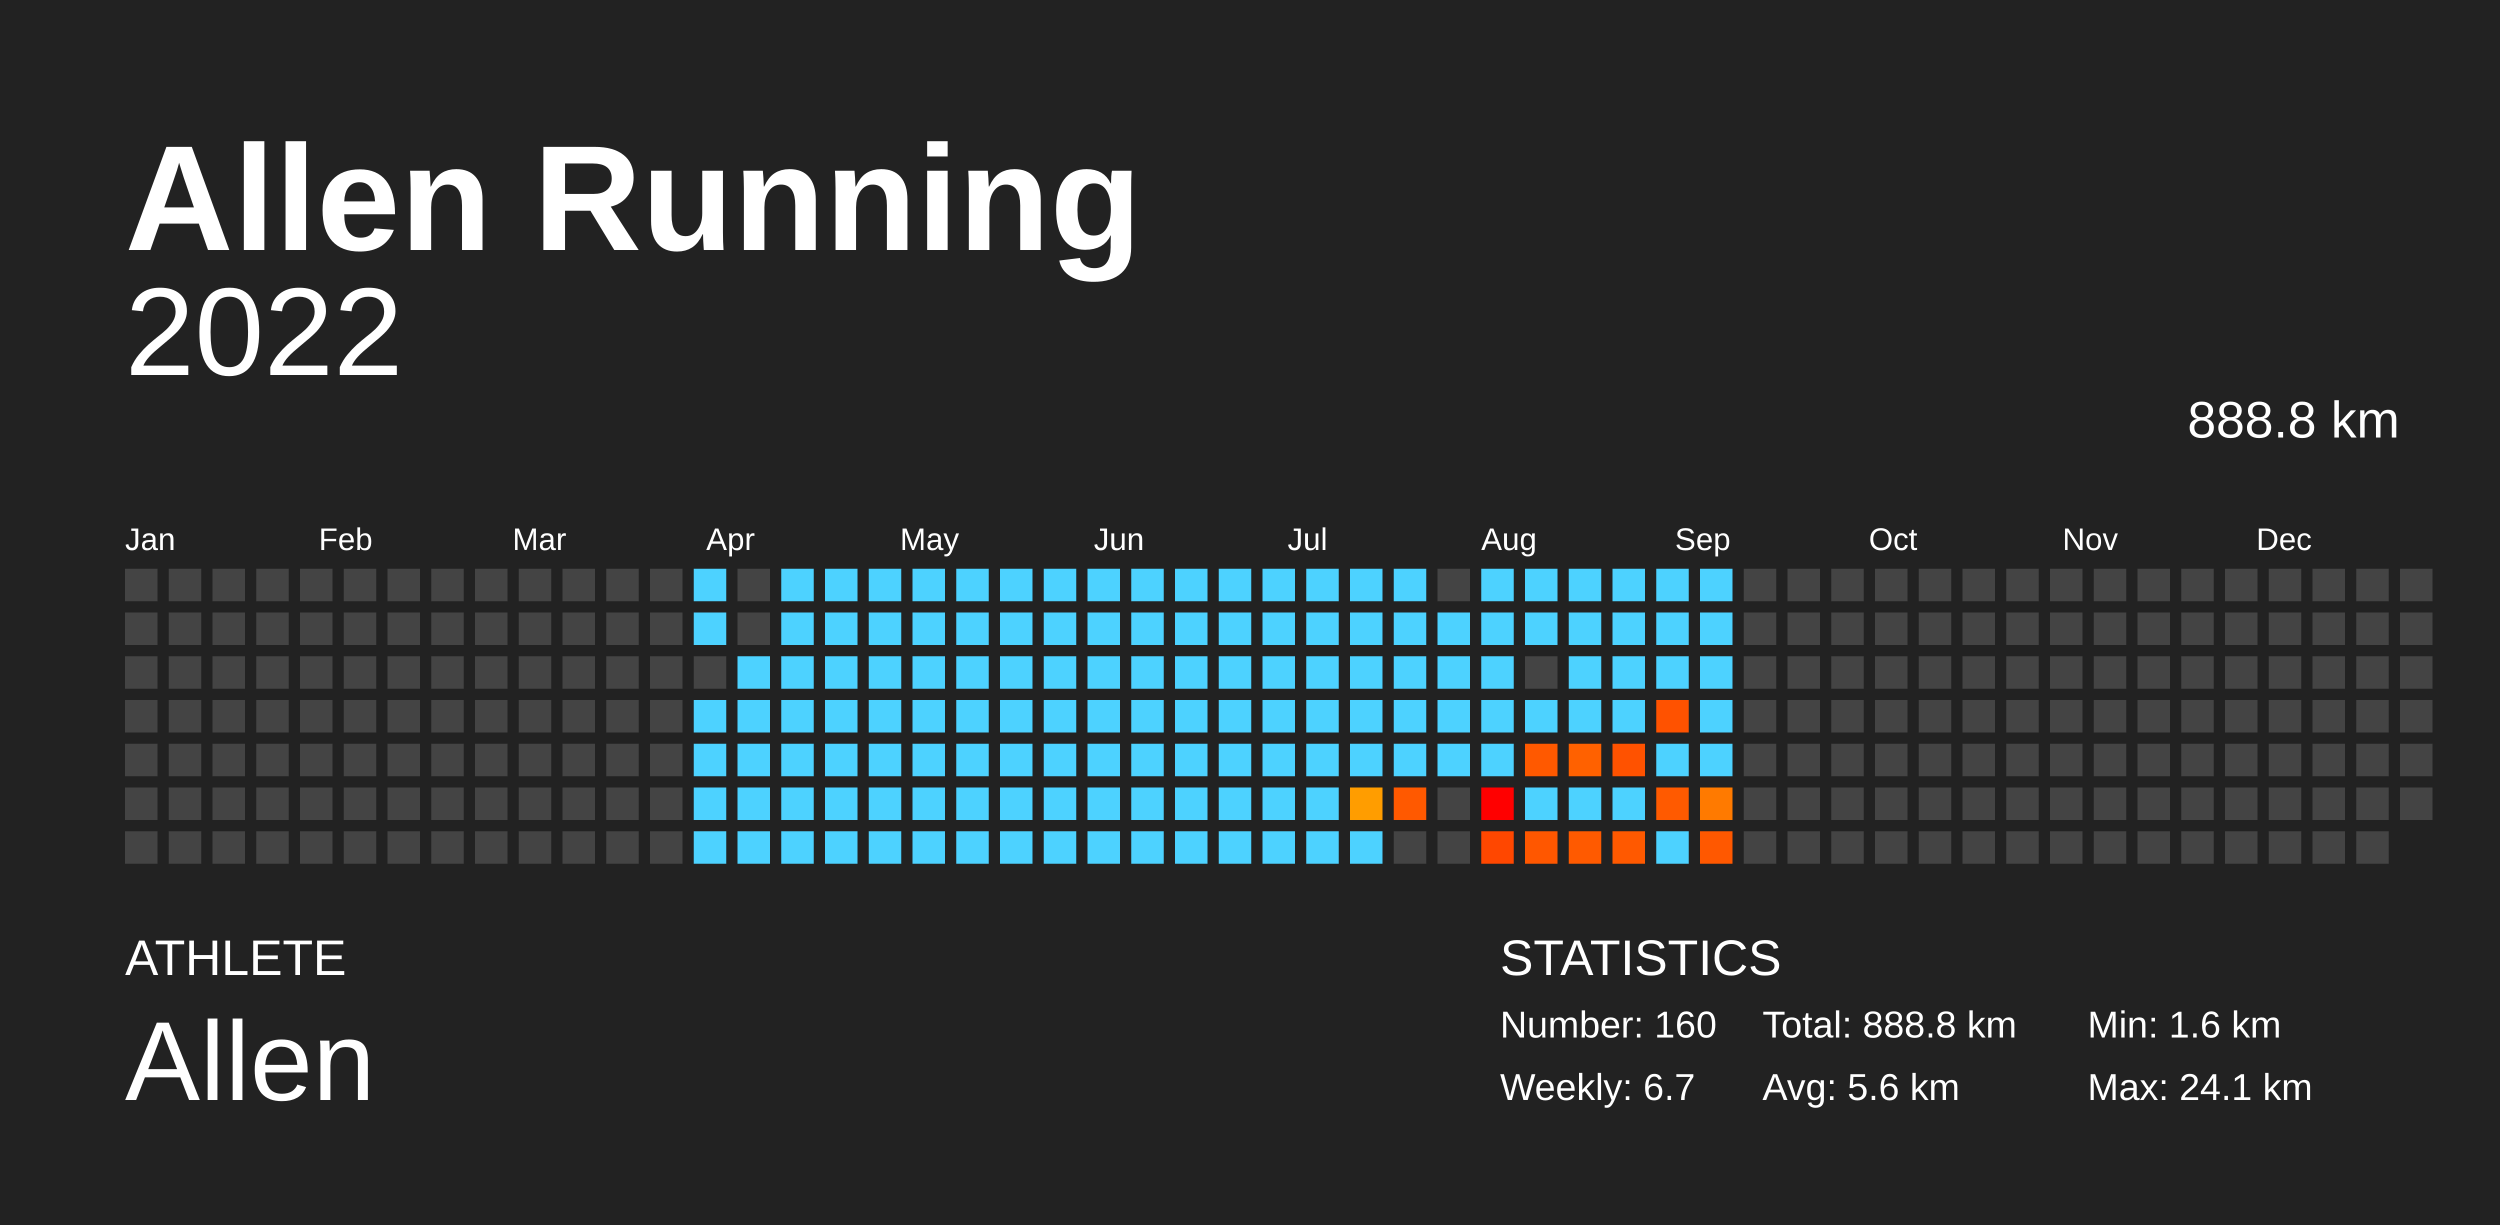
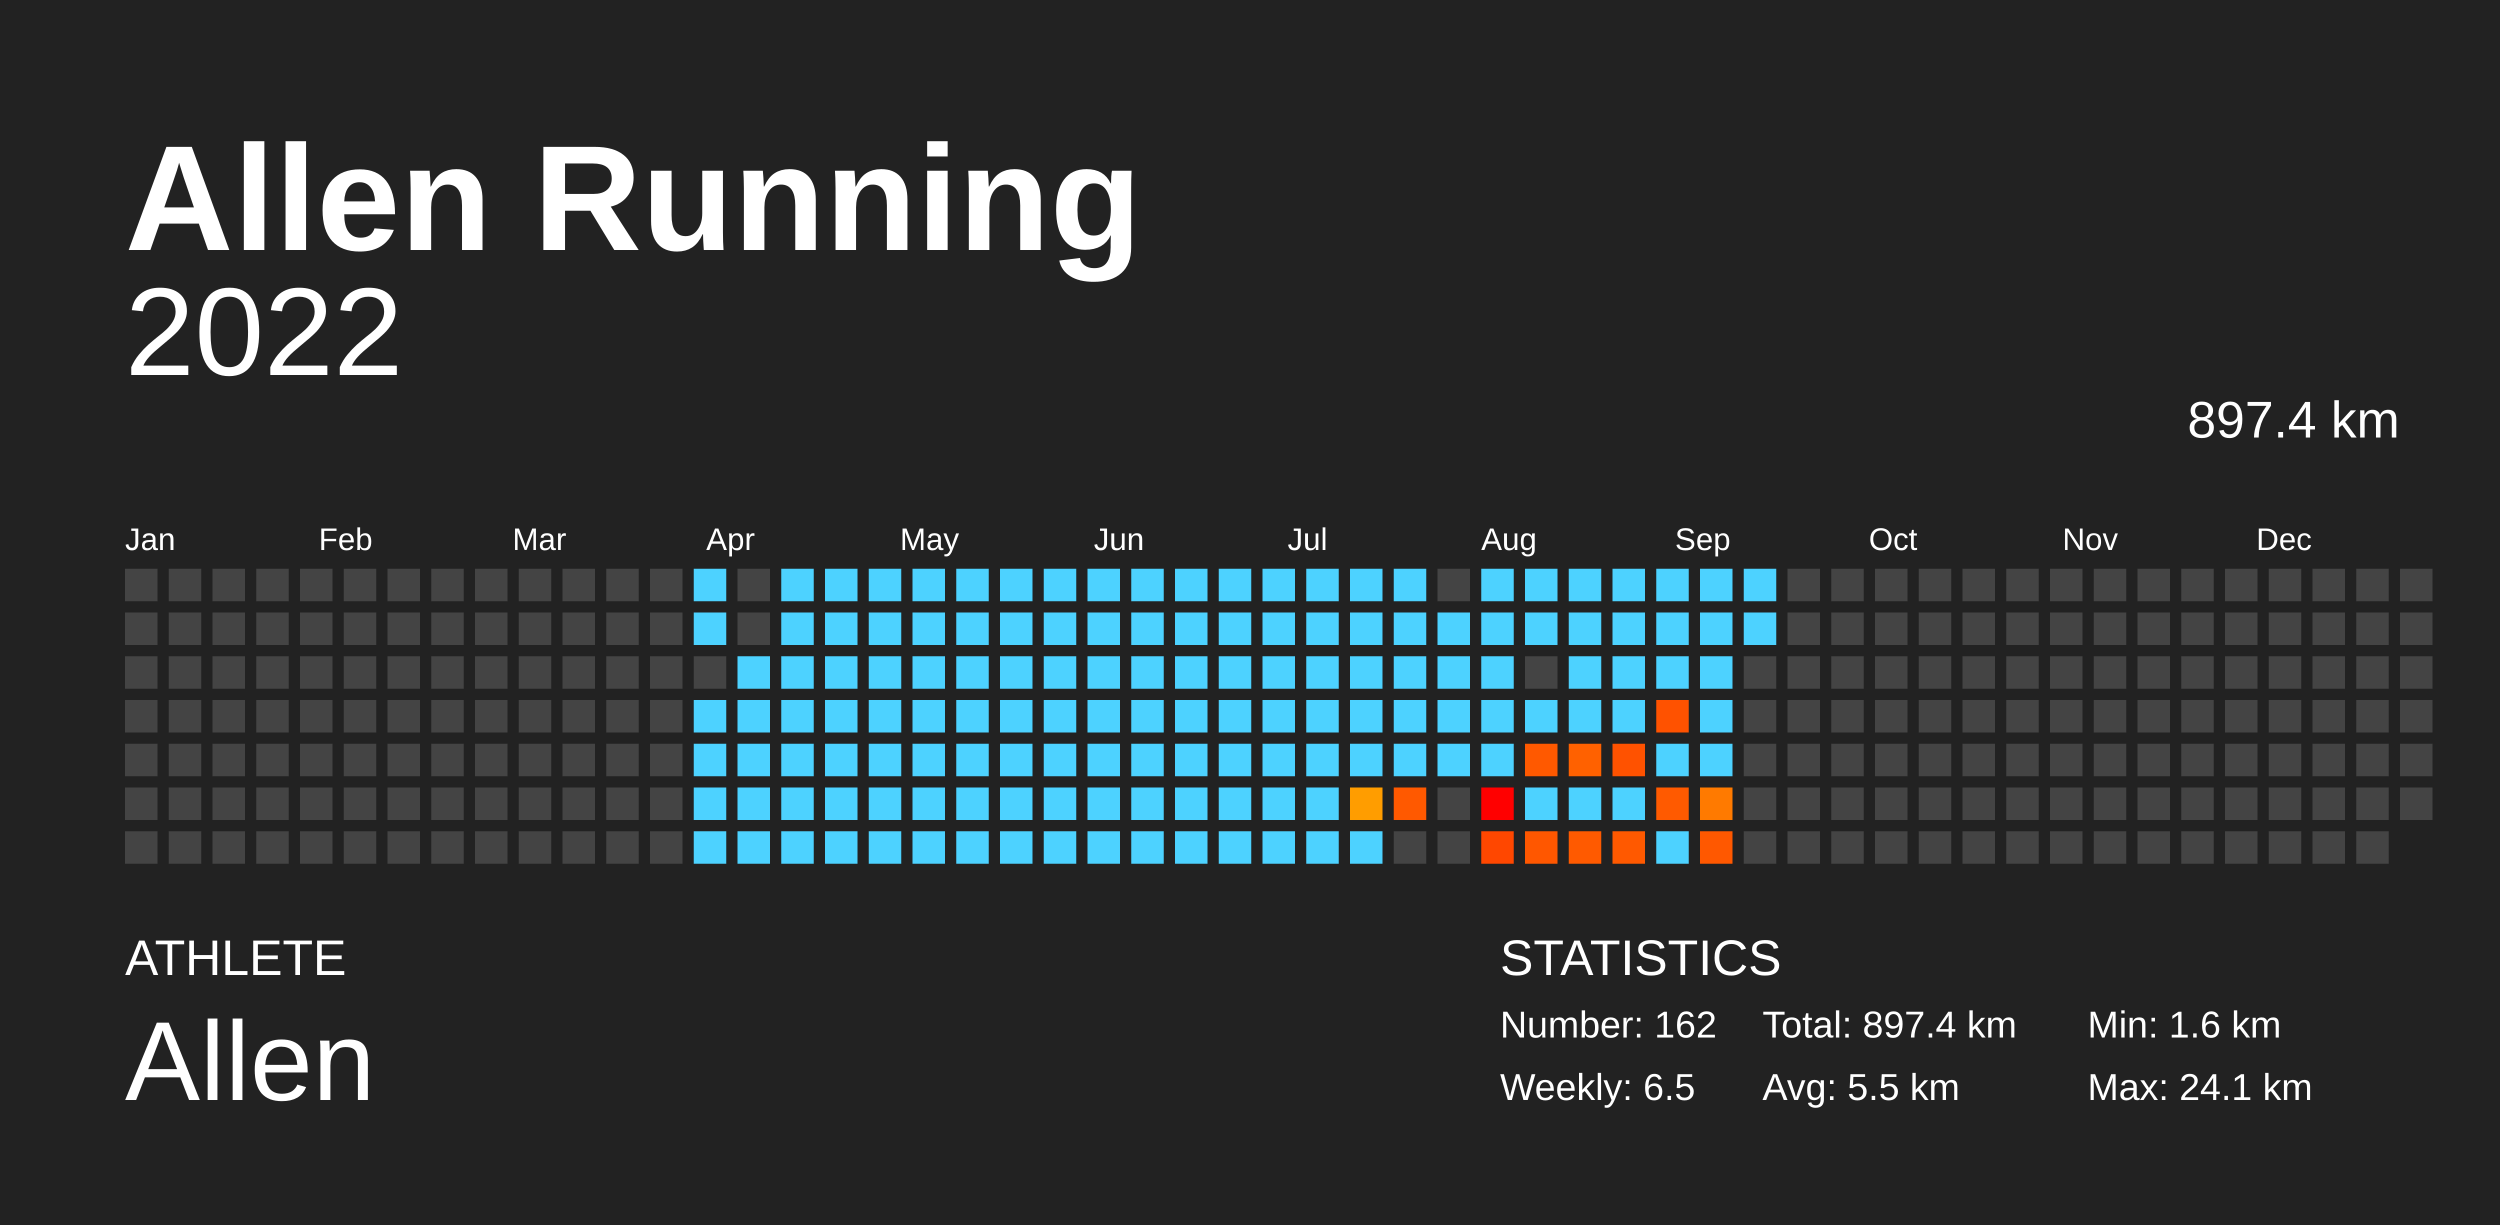
<svg xmlns="http://www.w3.org/2000/svg" baseProfile="full" height="98mm" version="1.1" viewBox="0,0,200,98" width="200mm">
  <defs />
  <rect fill="#222222" height="98" width="200" x="0" y="0" />
  <text fill="#FFFFFF" style="font-size:12px; font-family:Arial; font-weight:bold;" x="10" y="20">Allen Running</text>
  <text fill="#FFFFFF" style="font-size:4px; font-family:Arial" x="10" y="78">ATHLETE</text>
  <text fill="#FFFFFF" style="font-size:9px; font-family:Arial" x="10" y="88">Allen</text>
  <text fill="#FFFFFF" style="font-size:4px; font-family:Arial" x="120" y="78">STATISTICS</text>
-   <text fill="#FFFFFF" style="font-size:3px; font-family:Arial" x="120" y="83">Number: 160</text>
-   <text fill="#FFFFFF" style="font-size:3px; font-family:Arial" x="120" y="88">Weekly: 6.7</text>
-   <text fill="#FFFFFF" style="font-size:3px; font-family:Arial" x="141" y="83">Total: 888.8 km</text>
-   <text fill="#FFFFFF" style="font-size:3px; font-family:Arial" x="141" y="88">Avg: 5.6 km</text>
+   <text fill="#FFFFFF" style="font-size:3px; font-family:Arial" x="120" y="83">Number: 162</text>
+   <text fill="#FFFFFF" style="font-size:3px; font-family:Arial" x="120" y="88">Weekly: 6.5</text>
+   <text fill="#FFFFFF" style="font-size:3px; font-family:Arial" x="141" y="83">Total: 897.4 km</text>
+   <text fill="#FFFFFF" style="font-size:3px; font-family:Arial" x="141" y="88">Avg: 5.5 km</text>
  <text fill="#FFFFFF" style="font-size:3px; font-family:Arial" x="167" y="83">Min: 1.6 km</text>
  <text fill="#FFFFFF" style="font-size:3px; font-family:Arial" x="167" y="88">Max: 24.1 km</text>
  <text alignment-baseline="hanging" fill="#FFFFFF" style="font-size:10.0px; font-family:Arial;" x="10" y="30">2022</text>
-   <text alignment-baseline="hanging" fill="#FFFFFF" style="font-size:4.125px; font-family:Arial;" x="175" y="35">888.8 km</text>
+   <text alignment-baseline="hanging" fill="#FFFFFF" style="font-size:4.125px; font-family:Arial;" x="175" y="35">897.4 km</text>
  <text fill="#FFFFFF" style="font-size:2.5px; font-family:Arial" x="10.0" y="44">Jan</text>
  <text fill="#FFFFFF" style="font-size:2.5px; font-family:Arial" x="25.5" y="44">Feb</text>
  <text fill="#FFFFFF" style="font-size:2.5px; font-family:Arial" x="41.0" y="44">Mar</text>
  <text fill="#FFFFFF" style="font-size:2.5px; font-family:Arial" x="56.5" y="44">Apr</text>
  <text fill="#FFFFFF" style="font-size:2.5px; font-family:Arial" x="72.0" y="44">May</text>
  <text fill="#FFFFFF" style="font-size:2.5px; font-family:Arial" x="87.5" y="44">Jun</text>
  <text fill="#FFFFFF" style="font-size:2.5px; font-family:Arial" x="103.0" y="44">Jul</text>
  <text fill="#FFFFFF" style="font-size:2.5px; font-family:Arial" x="118.5" y="44">Aug</text>
  <text fill="#FFFFFF" style="font-size:2.5px; font-family:Arial" x="134.0" y="44">Sep</text>
  <text fill="#FFFFFF" style="font-size:2.5px; font-family:Arial" x="149.5" y="44">Oct</text>
  <text fill="#FFFFFF" style="font-size:2.5px; font-family:Arial" x="165.0" y="44">Nov</text>
  <text fill="#FFFFFF" style="font-size:2.5px; font-family:Arial" x="180.5" y="44">Dec</text>
  <rect fill="#444444" height="2.6" width="2.6" x="10.0" y="45.5" />
  <rect fill="#444444" height="2.6" width="2.6" x="10.0" y="49.0" />
  <rect fill="#444444" height="2.6" width="2.6" x="10.0" y="52.5" />
  <rect fill="#444444" height="2.6" width="2.6" x="10.0" y="56.0" />
  <rect fill="#444444" height="2.6" width="2.6" x="10.0" y="59.5" />
  <rect fill="#444444" height="2.6" width="2.6" x="10.0" y="63.0" />
  <rect fill="#444444" height="2.6" width="2.6" x="10.0" y="66.5" />
  <rect fill="#444444" height="2.6" width="2.6" x="13.5" y="45.5" />
  <rect fill="#444444" height="2.6" width="2.6" x="13.5" y="49.0" />
  <rect fill="#444444" height="2.6" width="2.6" x="13.5" y="52.5" />
  <rect fill="#444444" height="2.6" width="2.6" x="13.5" y="56.0" />
  <rect fill="#444444" height="2.6" width="2.6" x="13.5" y="59.5" />
  <rect fill="#444444" height="2.6" width="2.6" x="13.5" y="63.0" />
  <rect fill="#444444" height="2.6" width="2.6" x="13.5" y="66.5" />
  <rect fill="#444444" height="2.6" width="2.6" x="17.0" y="45.5" />
  <rect fill="#444444" height="2.6" width="2.6" x="17.0" y="49.0" />
  <rect fill="#444444" height="2.6" width="2.6" x="17.0" y="52.5" />
  <rect fill="#444444" height="2.6" width="2.6" x="17.0" y="56.0" />
  <rect fill="#444444" height="2.6" width="2.6" x="17.0" y="59.5" />
  <rect fill="#444444" height="2.6" width="2.6" x="17.0" y="63.0" />
  <rect fill="#444444" height="2.6" width="2.6" x="17.0" y="66.5" />
  <rect fill="#444444" height="2.6" width="2.6" x="20.5" y="45.5" />
  <rect fill="#444444" height="2.6" width="2.6" x="20.5" y="49.0" />
  <rect fill="#444444" height="2.6" width="2.6" x="20.5" y="52.5" />
  <rect fill="#444444" height="2.6" width="2.6" x="20.5" y="56.0" />
  <rect fill="#444444" height="2.6" width="2.6" x="20.5" y="59.5" />
  <rect fill="#444444" height="2.6" width="2.6" x="20.5" y="63.0" />
  <rect fill="#444444" height="2.6" width="2.6" x="20.5" y="66.5" />
  <rect fill="#444444" height="2.6" width="2.6" x="24.0" y="45.5" />
  <rect fill="#444444" height="2.6" width="2.6" x="24.0" y="49.0" />
  <rect fill="#444444" height="2.6" width="2.6" x="24.0" y="52.5" />
  <rect fill="#444444" height="2.6" width="2.6" x="24.0" y="56.0" />
  <rect fill="#444444" height="2.6" width="2.6" x="24.0" y="59.5" />
  <rect fill="#444444" height="2.6" width="2.6" x="24.0" y="63.0" />
  <rect fill="#444444" height="2.6" width="2.6" x="24.0" y="66.5" />
  <rect fill="#444444" height="2.6" width="2.6" x="27.5" y="45.5" />
  <rect fill="#444444" height="2.6" width="2.6" x="27.5" y="49.0" />
  <rect fill="#444444" height="2.6" width="2.6" x="27.5" y="52.5" />
  <rect fill="#444444" height="2.6" width="2.6" x="27.5" y="56.0" />
  <rect fill="#444444" height="2.6" width="2.6" x="27.5" y="59.5" />
  <rect fill="#444444" height="2.6" width="2.6" x="27.5" y="63.0" />
  <rect fill="#444444" height="2.6" width="2.6" x="27.5" y="66.5" />
  <rect fill="#444444" height="2.6" width="2.6" x="31.0" y="45.5" />
  <rect fill="#444444" height="2.6" width="2.6" x="31.0" y="49.0" />
  <rect fill="#444444" height="2.6" width="2.6" x="31.0" y="52.5" />
  <rect fill="#444444" height="2.6" width="2.6" x="31.0" y="56.0" />
  <rect fill="#444444" height="2.6" width="2.6" x="31.0" y="59.5" />
  <rect fill="#444444" height="2.6" width="2.6" x="31.0" y="63.0" />
  <rect fill="#444444" height="2.6" width="2.6" x="31.0" y="66.5" />
  <rect fill="#444444" height="2.6" width="2.6" x="34.5" y="45.5" />
  <rect fill="#444444" height="2.6" width="2.6" x="34.5" y="49.0" />
  <rect fill="#444444" height="2.6" width="2.6" x="34.5" y="52.5" />
  <rect fill="#444444" height="2.6" width="2.6" x="34.5" y="56.0" />
  <rect fill="#444444" height="2.6" width="2.6" x="34.5" y="59.5" />
  <rect fill="#444444" height="2.6" width="2.6" x="34.5" y="63.0" />
  <rect fill="#444444" height="2.6" width="2.6" x="34.5" y="66.5" />
  <rect fill="#444444" height="2.6" width="2.6" x="38.0" y="45.5" />
  <rect fill="#444444" height="2.6" width="2.6" x="38.0" y="49.0" />
  <rect fill="#444444" height="2.6" width="2.6" x="38.0" y="52.5" />
  <rect fill="#444444" height="2.6" width="2.6" x="38.0" y="56.0" />
  <rect fill="#444444" height="2.6" width="2.6" x="38.0" y="59.5" />
  <rect fill="#444444" height="2.6" width="2.6" x="38.0" y="63.0" />
  <rect fill="#444444" height="2.6" width="2.6" x="38.0" y="66.5" />
  <rect fill="#444444" height="2.6" width="2.6" x="41.5" y="45.5" />
  <rect fill="#444444" height="2.6" width="2.6" x="41.5" y="49.0" />
  <rect fill="#444444" height="2.6" width="2.6" x="41.5" y="52.5" />
  <rect fill="#444444" height="2.6" width="2.6" x="41.5" y="56.0" />
  <rect fill="#444444" height="2.6" width="2.6" x="41.5" y="59.5" />
  <rect fill="#444444" height="2.6" width="2.6" x="41.5" y="63.0" />
  <rect fill="#444444" height="2.6" width="2.6" x="41.5" y="66.5" />
  <rect fill="#444444" height="2.6" width="2.6" x="45.0" y="45.5" />
  <rect fill="#444444" height="2.6" width="2.6" x="45.0" y="49.0" />
  <rect fill="#444444" height="2.6" width="2.6" x="45.0" y="52.5" />
  <rect fill="#444444" height="2.6" width="2.6" x="45.0" y="56.0" />
  <rect fill="#444444" height="2.6" width="2.6" x="45.0" y="59.5" />
  <rect fill="#444444" height="2.6" width="2.6" x="45.0" y="63.0" />
  <rect fill="#444444" height="2.6" width="2.6" x="45.0" y="66.5" />
  <rect fill="#444444" height="2.6" width="2.6" x="48.5" y="45.5" />
  <rect fill="#444444" height="2.6" width="2.6" x="48.5" y="49.0" />
  <rect fill="#444444" height="2.6" width="2.6" x="48.5" y="52.5" />
  <rect fill="#444444" height="2.6" width="2.6" x="48.5" y="56.0" />
  <rect fill="#444444" height="2.6" width="2.6" x="48.5" y="59.5" />
  <rect fill="#444444" height="2.6" width="2.6" x="48.5" y="63.0" />
  <rect fill="#444444" height="2.6" width="2.6" x="48.5" y="66.5" />
  <rect fill="#444444" height="2.6" width="2.6" x="52.0" y="45.5" />
  <rect fill="#444444" height="2.6" width="2.6" x="52.0" y="49.0" />
  <rect fill="#444444" height="2.6" width="2.6" x="52.0" y="52.5" />
  <rect fill="#444444" height="2.6" width="2.6" x="52.0" y="56.0" />
  <rect fill="#444444" height="2.6" width="2.6" x="52.0" y="59.5" />
  <rect fill="#444444" height="2.6" width="2.6" x="52.0" y="63.0" />
  <rect fill="#444444" height="2.6" width="2.6" x="52.0" y="66.5" />
  <rect fill="#4dd2ff" height="2.6" width="2.6" x="55.5" y="45.5" />
  <rect fill="#4dd2ff" height="2.6" width="2.6" x="55.5" y="49.0" />
  <rect fill="#444444" height="2.6" width="2.6" x="55.5" y="52.5" />
  <rect fill="#4dd2ff" height="2.6" width="2.6" x="55.5" y="56.0" />
  <rect fill="#4dd2ff" height="2.6" width="2.6" x="55.5" y="59.5" />
  <rect fill="#4dd2ff" height="2.6" width="2.6" x="55.5" y="63.0" />
  <rect fill="#4dd2ff" height="2.6" width="2.6" x="55.5" y="66.5" />
  <rect fill="#444444" height="2.6" width="2.6" x="59.0" y="45.5" />
  <rect fill="#444444" height="2.6" width="2.6" x="59.0" y="49.0" />
  <rect fill="#4dd2ff" height="2.6" width="2.6" x="59.0" y="52.5" />
  <rect fill="#4dd2ff" height="2.6" width="2.6" x="59.0" y="56.0" />
  <rect fill="#4dd2ff" height="2.6" width="2.6" x="59.0" y="59.5" />
  <rect fill="#4dd2ff" height="2.6" width="2.6" x="59.0" y="63.0" />
  <rect fill="#4dd2ff" height="2.6" width="2.6" x="59.0" y="66.5" />
  <rect fill="#4dd2ff" height="2.6" width="2.6" x="62.5" y="45.5" />
  <rect fill="#4dd2ff" height="2.6" width="2.6" x="62.5" y="49.0" />
  <rect fill="#4dd2ff" height="2.6" width="2.6" x="62.5" y="52.5" />
  <rect fill="#4dd2ff" height="2.6" width="2.6" x="62.5" y="56.0" />
  <rect fill="#4dd2ff" height="2.6" width="2.6" x="62.5" y="59.5" />
  <rect fill="#4dd2ff" height="2.6" width="2.6" x="62.5" y="63.0" />
  <rect fill="#4dd2ff" height="2.6" width="2.6" x="62.5" y="66.5" />
  <rect fill="#4dd2ff" height="2.6" width="2.6" x="66.0" y="45.5" />
  <rect fill="#4dd2ff" height="2.6" width="2.6" x="66.0" y="49.0" />
  <rect fill="#4dd2ff" height="2.6" width="2.6" x="66.0" y="52.5" />
  <rect fill="#4dd2ff" height="2.6" width="2.6" x="66.0" y="56.0" />
  <rect fill="#4dd2ff" height="2.6" width="2.6" x="66.0" y="59.5" />
  <rect fill="#4dd2ff" height="2.6" width="2.6" x="66.0" y="63.0" />
  <rect fill="#4dd2ff" height="2.6" width="2.6" x="66.0" y="66.5" />
  <rect fill="#4dd2ff" height="2.6" width="2.6" x="69.5" y="45.5" />
  <rect fill="#4dd2ff" height="2.6" width="2.6" x="69.5" y="49.0" />
  <rect fill="#4dd2ff" height="2.6" width="2.6" x="69.5" y="52.5" />
  <rect fill="#4dd2ff" height="2.6" width="2.6" x="69.5" y="56.0" />
  <rect fill="#4dd2ff" height="2.6" width="2.6" x="69.5" y="59.5" />
  <rect fill="#4dd2ff" height="2.6" width="2.6" x="69.5" y="63.0" />
  <rect fill="#4dd2ff" height="2.6" width="2.6" x="69.5" y="66.5" />
  <rect fill="#4dd2ff" height="2.6" width="2.6" x="73.0" y="45.5" />
  <rect fill="#4dd2ff" height="2.6" width="2.6" x="73.0" y="49.0" />
  <rect fill="#4dd2ff" height="2.6" width="2.6" x="73.0" y="52.5" />
  <rect fill="#4dd2ff" height="2.6" width="2.6" x="73.0" y="56.0" />
  <rect fill="#4dd2ff" height="2.6" width="2.6" x="73.0" y="59.5" />
  <rect fill="#4dd2ff" height="2.6" width="2.6" x="73.0" y="63.0" />
  <rect fill="#4dd2ff" height="2.6" width="2.6" x="73.0" y="66.5" />
  <rect fill="#4dd2ff" height="2.6" width="2.6" x="76.5" y="45.5" />
  <rect fill="#4dd2ff" height="2.6" width="2.6" x="76.5" y="49.0" />
  <rect fill="#4dd2ff" height="2.6" width="2.6" x="76.5" y="52.5" />
  <rect fill="#4dd2ff" height="2.6" width="2.6" x="76.5" y="56.0" />
  <rect fill="#4dd2ff" height="2.6" width="2.6" x="76.5" y="59.5" />
  <rect fill="#4dd2ff" height="2.6" width="2.6" x="76.5" y="63.0" />
  <rect fill="#4dd2ff" height="2.6" width="2.6" x="76.5" y="66.5" />
  <rect fill="#4dd2ff" height="2.6" width="2.6" x="80.0" y="45.5" />
  <rect fill="#4dd2ff" height="2.6" width="2.6" x="80.0" y="49.0" />
  <rect fill="#4dd2ff" height="2.6" width="2.6" x="80.0" y="52.5" />
  <rect fill="#4dd2ff" height="2.6" width="2.6" x="80.0" y="56.0" />
  <rect fill="#4dd2ff" height="2.6" width="2.6" x="80.0" y="59.5" />
  <rect fill="#4dd2ff" height="2.6" width="2.6" x="80.0" y="63.0" />
  <rect fill="#4dd2ff" height="2.6" width="2.6" x="80.0" y="66.5" />
  <rect fill="#4dd2ff" height="2.6" width="2.6" x="83.5" y="45.5" />
  <rect fill="#4dd2ff" height="2.6" width="2.6" x="83.5" y="49.0" />
  <rect fill="#4dd2ff" height="2.6" width="2.6" x="83.5" y="52.5" />
  <rect fill="#4dd2ff" height="2.6" width="2.6" x="83.5" y="56.0" />
  <rect fill="#4dd2ff" height="2.6" width="2.6" x="83.5" y="59.5" />
  <rect fill="#4dd2ff" height="2.6" width="2.6" x="83.5" y="63.0" />
  <rect fill="#4dd2ff" height="2.6" width="2.6" x="83.5" y="66.5" />
  <rect fill="#4dd2ff" height="2.6" width="2.6" x="87.0" y="45.5" />
  <rect fill="#4dd2ff" height="2.6" width="2.6" x="87.0" y="49.0" />
  <rect fill="#4dd2ff" height="2.6" width="2.6" x="87.0" y="52.5" />
  <rect fill="#4dd2ff" height="2.6" width="2.6" x="87.0" y="56.0" />
  <rect fill="#4dd2ff" height="2.6" width="2.6" x="87.0" y="59.5" />
  <rect fill="#4dd2ff" height="2.6" width="2.6" x="87.0" y="63.0" />
  <rect fill="#4dd2ff" height="2.6" width="2.6" x="87.0" y="66.5" />
  <rect fill="#4dd2ff" height="2.6" width="2.6" x="90.5" y="45.5" />
  <rect fill="#4dd2ff" height="2.6" width="2.6" x="90.5" y="49.0" />
  <rect fill="#4dd2ff" height="2.6" width="2.6" x="90.5" y="52.5" />
  <rect fill="#4dd2ff" height="2.6" width="2.6" x="90.5" y="56.0" />
  <rect fill="#4dd2ff" height="2.6" width="2.6" x="90.5" y="59.5" />
  <rect fill="#4dd2ff" height="2.6" width="2.6" x="90.5" y="63.0" />
  <rect fill="#4dd2ff" height="2.6" width="2.6" x="90.5" y="66.5" />
  <rect fill="#4dd2ff" height="2.6" width="2.6" x="94.0" y="45.5" />
  <rect fill="#4dd2ff" height="2.6" width="2.6" x="94.0" y="49.0" />
  <rect fill="#4dd2ff" height="2.6" width="2.6" x="94.0" y="52.5" />
  <rect fill="#4dd2ff" height="2.6" width="2.6" x="94.0" y="56.0" />
  <rect fill="#4dd2ff" height="2.6" width="2.6" x="94.0" y="59.5" />
  <rect fill="#4dd2ff" height="2.6" width="2.6" x="94.0" y="63.0" />
  <rect fill="#4dd2ff" height="2.6" width="2.6" x="94.0" y="66.5" />
  <rect fill="#4dd2ff" height="2.6" width="2.6" x="97.5" y="45.5" />
  <rect fill="#4dd2ff" height="2.6" width="2.6" x="97.5" y="49.0" />
  <rect fill="#4dd2ff" height="2.6" width="2.6" x="97.5" y="52.5" />
  <rect fill="#4dd2ff" height="2.6" width="2.6" x="97.5" y="56.0" />
  <rect fill="#4dd2ff" height="2.6" width="2.6" x="97.5" y="59.5" />
  <rect fill="#4dd2ff" height="2.6" width="2.6" x="97.5" y="63.0" />
  <rect fill="#4dd2ff" height="2.6" width="2.6" x="97.5" y="66.5" />
  <rect fill="#4dd2ff" height="2.6" width="2.6" x="101.0" y="45.5" />
  <rect fill="#4dd2ff" height="2.6" width="2.6" x="101.0" y="49.0" />
  <rect fill="#4dd2ff" height="2.6" width="2.6" x="101.0" y="52.5" />
  <rect fill="#4dd2ff" height="2.6" width="2.6" x="101.0" y="56.0" />
  <rect fill="#4dd2ff" height="2.6" width="2.6" x="101.0" y="59.5" />
  <rect fill="#4dd2ff" height="2.6" width="2.6" x="101.0" y="63.0" />
  <rect fill="#4dd2ff" height="2.6" width="2.6" x="101.0" y="66.5" />
  <rect fill="#4dd2ff" height="2.6" width="2.6" x="104.5" y="45.5" />
  <rect fill="#4dd2ff" height="2.6" width="2.6" x="104.5" y="49.0" />
  <rect fill="#4dd2ff" height="2.6" width="2.6" x="104.5" y="52.5" />
  <rect fill="#4dd2ff" height="2.6" width="2.6" x="104.5" y="56.0" />
  <rect fill="#4dd2ff" height="2.6" width="2.6" x="104.5" y="59.5" />
  <rect fill="#4dd2ff" height="2.6" width="2.6" x="104.5" y="63.0" />
  <rect fill="#4dd2ff" height="2.6" width="2.6" x="104.5" y="66.5" />
  <rect fill="#4dd2ff" height="2.6" width="2.6" x="108.0" y="45.5" />
  <rect fill="#4dd2ff" height="2.6" width="2.6" x="108.0" y="49.0" />
  <rect fill="#4dd2ff" height="2.6" width="2.6" x="108.0" y="52.5" />
  <rect fill="#4dd2ff" height="2.6" width="2.6" x="108.0" y="56.0" />
  <rect fill="#4dd2ff" height="2.6" width="2.6" x="108.0" y="59.5" />
  <rect fill="#ff9d00" height="2.6" width="2.6" x="108.0" y="63.0" />
  <rect fill="#4dd2ff" height="2.6" width="2.6" x="108.0" y="66.5" />
  <rect fill="#4dd2ff" height="2.6" width="2.6" x="111.5" y="45.5" />
  <rect fill="#4dd2ff" height="2.6" width="2.6" x="111.5" y="49.0" />
  <rect fill="#4dd2ff" height="2.6" width="2.6" x="111.5" y="52.5" />
  <rect fill="#4dd2ff" height="2.6" width="2.6" x="111.5" y="56.0" />
  <rect fill="#4dd2ff" height="2.6" width="2.6" x="111.5" y="59.5" />
  <rect fill="#ff5900" height="2.6" width="2.6" x="111.5" y="63.0" />
  <rect fill="#444444" height="2.6" width="2.6" x="111.5" y="66.5" />
  <rect fill="#444444" height="2.6" width="2.6" x="115.0" y="45.5" />
  <rect fill="#4dd2ff" height="2.6" width="2.6" x="115.0" y="49.0" />
  <rect fill="#4dd2ff" height="2.6" width="2.6" x="115.0" y="52.5" />
  <rect fill="#4dd2ff" height="2.6" width="2.6" x="115.0" y="56.0" />
  <rect fill="#4dd2ff" height="2.6" width="2.6" x="115.0" y="59.5" />
  <rect fill="#444444" height="2.6" width="2.6" x="115.0" y="63.0" />
  <rect fill="#444444" height="2.6" width="2.6" x="115.0" y="66.5" />
  <rect fill="#4dd2ff" height="2.6" width="2.6" x="118.5" y="45.5" />
  <rect fill="#4dd2ff" height="2.6" width="2.6" x="118.5" y="49.0" />
  <rect fill="#4dd2ff" height="2.6" width="2.6" x="118.5" y="52.5" />
  <rect fill="#4dd2ff" height="2.6" width="2.6" x="118.5" y="56.0" />
  <rect fill="#4dd2ff" height="2.6" width="2.6" x="118.5" y="59.5" />
  <rect fill="red" height="2.6" width="2.6" x="118.5" y="63.0" />
  <rect fill="#ff4700" height="2.6" width="2.6" x="118.5" y="66.5" />
  <rect fill="#4dd2ff" height="2.6" width="2.6" x="122.0" y="45.5" />
  <rect fill="#4dd2ff" height="2.6" width="2.6" x="122.0" y="49.0" />
  <rect fill="#444444" height="2.6" width="2.6" x="122.0" y="52.5" />
  <rect fill="#4dd2ff" height="2.6" width="2.6" x="122.0" y="56.0" />
  <rect fill="#ff5900" height="2.6" width="2.6" x="122.0" y="59.5" />
  <rect fill="#4dd2ff" height="2.6" width="2.6" x="122.0" y="63.0" />
  <rect fill="#ff5700" height="2.6" width="2.6" x="122.0" y="66.5" />
  <rect fill="#4dd2ff" height="2.6" width="2.6" x="125.5" y="45.5" />
  <rect fill="#4dd2ff" height="2.6" width="2.6" x="125.5" y="49.0" />
  <rect fill="#4dd2ff" height="2.6" width="2.6" x="125.5" y="52.5" />
  <rect fill="#4dd2ff" height="2.6" width="2.6" x="125.5" y="56.0" />
  <rect fill="#ff6100" height="2.6" width="2.6" x="125.5" y="59.5" />
  <rect fill="#4dd2ff" height="2.6" width="2.6" x="125.5" y="63.0" />
  <rect fill="#ff5a00" height="2.6" width="2.6" x="125.5" y="66.5" />
  <rect fill="#4dd2ff" height="2.6" width="2.6" x="129.0" y="45.5" />
  <rect fill="#4dd2ff" height="2.6" width="2.6" x="129.0" y="49.0" />
  <rect fill="#4dd2ff" height="2.6" width="2.6" x="129.0" y="52.5" />
  <rect fill="#4dd2ff" height="2.6" width="2.6" x="129.0" y="56.0" />
  <rect fill="#ff5200" height="2.6" width="2.6" x="129.0" y="59.5" />
  <rect fill="#4dd2ff" height="2.6" width="2.6" x="129.0" y="63.0" />
  <rect fill="#ff5900" height="2.6" width="2.6" x="129.0" y="66.5" />
  <rect fill="#4dd2ff" height="2.6" width="2.6" x="132.5" y="45.5" />
  <rect fill="#4dd2ff" height="2.6" width="2.6" x="132.5" y="49.0" />
  <rect fill="#4dd2ff" height="2.6" width="2.6" x="132.5" y="52.5" />
  <rect fill="#ff5200" height="2.6" width="2.6" x="132.5" y="56.0" />
  <rect fill="#4dd2ff" height="2.6" width="2.6" x="132.5" y="59.5" />
  <rect fill="#ff5a00" height="2.6" width="2.6" x="132.5" y="63.0" />
  <rect fill="#4dd2ff" height="2.6" width="2.6" x="132.5" y="66.5" />
  <rect fill="#4dd2ff" height="2.6" width="2.6" x="136.0" y="45.5" />
  <rect fill="#4dd2ff" height="2.6" width="2.6" x="136.0" y="49.0" />
  <rect fill="#4dd2ff" height="2.6" width="2.6" x="136.0" y="52.5" />
  <rect fill="#4dd2ff" height="2.6" width="2.6" x="136.0" y="56.0" />
  <rect fill="#4dd2ff" height="2.6" width="2.6" x="136.0" y="59.5" />
  <rect fill="#ff7a00" height="2.6" width="2.6" x="136.0" y="63.0" />
  <rect fill="#ff5800" height="2.6" width="2.6" x="136.0" y="66.5" />
-   <rect fill="#444444" height="2.6" width="2.6" x="139.5" y="45.5" />
-   <rect fill="#444444" height="2.6" width="2.6" x="139.5" y="49.0" />
+   <rect fill="#4dd2ff" height="2.6" width="2.6" x="139.5" y="45.5" />
+   <rect fill="#4dd2ff" height="2.6" width="2.6" x="139.5" y="49.0" />
  <rect fill="#444444" height="2.6" width="2.6" x="139.5" y="52.5" />
  <rect fill="#444444" height="2.6" width="2.6" x="139.5" y="56.0" />
  <rect fill="#444444" height="2.6" width="2.6" x="139.5" y="59.5" />
  <rect fill="#444444" height="2.6" width="2.6" x="139.5" y="63.0" />
  <rect fill="#444444" height="2.6" width="2.6" x="139.5" y="66.5" />
  <rect fill="#444444" height="2.6" width="2.6" x="143.0" y="45.5" />
  <rect fill="#444444" height="2.6" width="2.6" x="143.0" y="49.0" />
  <rect fill="#444444" height="2.6" width="2.6" x="143.0" y="52.5" />
  <rect fill="#444444" height="2.6" width="2.6" x="143.0" y="56.0" />
  <rect fill="#444444" height="2.6" width="2.6" x="143.0" y="59.5" />
  <rect fill="#444444" height="2.6" width="2.6" x="143.0" y="63.0" />
  <rect fill="#444444" height="2.6" width="2.6" x="143.0" y="66.5" />
  <rect fill="#444444" height="2.6" width="2.6" x="146.5" y="45.5" />
  <rect fill="#444444" height="2.6" width="2.6" x="146.5" y="49.0" />
  <rect fill="#444444" height="2.6" width="2.6" x="146.5" y="52.5" />
  <rect fill="#444444" height="2.6" width="2.6" x="146.5" y="56.0" />
  <rect fill="#444444" height="2.6" width="2.6" x="146.5" y="59.5" />
  <rect fill="#444444" height="2.6" width="2.6" x="146.5" y="63.0" />
  <rect fill="#444444" height="2.6" width="2.6" x="146.5" y="66.5" />
  <rect fill="#444444" height="2.6" width="2.6" x="150.0" y="45.5" />
  <rect fill="#444444" height="2.6" width="2.6" x="150.0" y="49.0" />
  <rect fill="#444444" height="2.6" width="2.6" x="150.0" y="52.5" />
  <rect fill="#444444" height="2.6" width="2.6" x="150.0" y="56.0" />
  <rect fill="#444444" height="2.6" width="2.6" x="150.0" y="59.5" />
  <rect fill="#444444" height="2.6" width="2.6" x="150.0" y="63.0" />
  <rect fill="#444444" height="2.6" width="2.6" x="150.0" y="66.5" />
  <rect fill="#444444" height="2.6" width="2.6" x="153.5" y="45.5" />
  <rect fill="#444444" height="2.6" width="2.6" x="153.5" y="49.0" />
  <rect fill="#444444" height="2.6" width="2.6" x="153.5" y="52.5" />
  <rect fill="#444444" height="2.6" width="2.6" x="153.5" y="56.0" />
  <rect fill="#444444" height="2.6" width="2.6" x="153.5" y="59.5" />
  <rect fill="#444444" height="2.6" width="2.6" x="153.5" y="63.0" />
  <rect fill="#444444" height="2.6" width="2.6" x="153.5" y="66.5" />
  <rect fill="#444444" height="2.6" width="2.6" x="157.0" y="45.5" />
  <rect fill="#444444" height="2.6" width="2.6" x="157.0" y="49.0" />
  <rect fill="#444444" height="2.6" width="2.6" x="157.0" y="52.5" />
  <rect fill="#444444" height="2.6" width="2.6" x="157.0" y="56.0" />
  <rect fill="#444444" height="2.6" width="2.6" x="157.0" y="59.5" />
  <rect fill="#444444" height="2.6" width="2.6" x="157.0" y="63.0" />
  <rect fill="#444444" height="2.6" width="2.6" x="157.0" y="66.5" />
  <rect fill="#444444" height="2.6" width="2.6" x="160.5" y="45.5" />
  <rect fill="#444444" height="2.6" width="2.6" x="160.5" y="49.0" />
  <rect fill="#444444" height="2.6" width="2.6" x="160.5" y="52.5" />
  <rect fill="#444444" height="2.6" width="2.6" x="160.5" y="56.0" />
  <rect fill="#444444" height="2.6" width="2.6" x="160.5" y="59.5" />
  <rect fill="#444444" height="2.6" width="2.6" x="160.5" y="63.0" />
  <rect fill="#444444" height="2.6" width="2.6" x="160.5" y="66.5" />
  <rect fill="#444444" height="2.6" width="2.6" x="164.0" y="45.5" />
  <rect fill="#444444" height="2.6" width="2.6" x="164.0" y="49.0" />
  <rect fill="#444444" height="2.6" width="2.6" x="164.0" y="52.5" />
  <rect fill="#444444" height="2.6" width="2.6" x="164.0" y="56.0" />
  <rect fill="#444444" height="2.6" width="2.6" x="164.0" y="59.5" />
  <rect fill="#444444" height="2.6" width="2.6" x="164.0" y="63.0" />
  <rect fill="#444444" height="2.6" width="2.6" x="164.0" y="66.5" />
  <rect fill="#444444" height="2.6" width="2.6" x="167.5" y="45.5" />
  <rect fill="#444444" height="2.6" width="2.6" x="167.5" y="49.0" />
  <rect fill="#444444" height="2.6" width="2.6" x="167.5" y="52.5" />
  <rect fill="#444444" height="2.6" width="2.6" x="167.5" y="56.0" />
  <rect fill="#444444" height="2.6" width="2.6" x="167.5" y="59.5" />
  <rect fill="#444444" height="2.6" width="2.6" x="167.5" y="63.0" />
  <rect fill="#444444" height="2.6" width="2.6" x="167.5" y="66.5" />
  <rect fill="#444444" height="2.6" width="2.6" x="171.0" y="45.5" />
  <rect fill="#444444" height="2.6" width="2.6" x="171.0" y="49.0" />
  <rect fill="#444444" height="2.6" width="2.6" x="171.0" y="52.5" />
  <rect fill="#444444" height="2.6" width="2.6" x="171.0" y="56.0" />
  <rect fill="#444444" height="2.6" width="2.6" x="171.0" y="59.5" />
  <rect fill="#444444" height="2.6" width="2.6" x="171.0" y="63.0" />
  <rect fill="#444444" height="2.6" width="2.6" x="171.0" y="66.5" />
  <rect fill="#444444" height="2.6" width="2.6" x="174.5" y="45.5" />
  <rect fill="#444444" height="2.6" width="2.6" x="174.5" y="49.0" />
  <rect fill="#444444" height="2.6" width="2.6" x="174.5" y="52.5" />
  <rect fill="#444444" height="2.6" width="2.6" x="174.5" y="56.0" />
  <rect fill="#444444" height="2.6" width="2.6" x="174.5" y="59.5" />
  <rect fill="#444444" height="2.6" width="2.6" x="174.5" y="63.0" />
  <rect fill="#444444" height="2.6" width="2.6" x="174.5" y="66.5" />
  <rect fill="#444444" height="2.6" width="2.6" x="178.0" y="45.5" />
  <rect fill="#444444" height="2.6" width="2.6" x="178.0" y="49.0" />
  <rect fill="#444444" height="2.6" width="2.6" x="178.0" y="52.5" />
  <rect fill="#444444" height="2.6" width="2.6" x="178.0" y="56.0" />
  <rect fill="#444444" height="2.6" width="2.6" x="178.0" y="59.5" />
  <rect fill="#444444" height="2.6" width="2.6" x="178.0" y="63.0" />
  <rect fill="#444444" height="2.6" width="2.6" x="178.0" y="66.5" />
  <rect fill="#444444" height="2.6" width="2.6" x="181.5" y="45.5" />
  <rect fill="#444444" height="2.6" width="2.6" x="181.5" y="49.0" />
  <rect fill="#444444" height="2.6" width="2.6" x="181.5" y="52.5" />
  <rect fill="#444444" height="2.6" width="2.6" x="181.5" y="56.0" />
  <rect fill="#444444" height="2.6" width="2.6" x="181.5" y="59.5" />
  <rect fill="#444444" height="2.6" width="2.6" x="181.5" y="63.0" />
  <rect fill="#444444" height="2.6" width="2.6" x="181.5" y="66.5" />
  <rect fill="#444444" height="2.6" width="2.6" x="185.0" y="45.5" />
  <rect fill="#444444" height="2.6" width="2.6" x="185.0" y="49.0" />
  <rect fill="#444444" height="2.6" width="2.6" x="185.0" y="52.5" />
  <rect fill="#444444" height="2.6" width="2.6" x="185.0" y="56.0" />
  <rect fill="#444444" height="2.6" width="2.6" x="185.0" y="59.5" />
  <rect fill="#444444" height="2.6" width="2.6" x="185.0" y="63.0" />
  <rect fill="#444444" height="2.6" width="2.6" x="185.0" y="66.5" />
  <rect fill="#444444" height="2.6" width="2.6" x="188.5" y="45.5" />
  <rect fill="#444444" height="2.6" width="2.6" x="188.5" y="49.0" />
  <rect fill="#444444" height="2.6" width="2.6" x="188.5" y="52.5" />
  <rect fill="#444444" height="2.6" width="2.6" x="188.5" y="56.0" />
  <rect fill="#444444" height="2.6" width="2.6" x="188.5" y="59.5" />
  <rect fill="#444444" height="2.6" width="2.6" x="188.5" y="63.0" />
  <rect fill="#444444" height="2.6" width="2.6" x="188.5" y="66.5" />
  <rect fill="#444444" height="2.6" width="2.6" x="192.0" y="45.5" />
  <rect fill="#444444" height="2.6" width="2.6" x="192.0" y="49.0" />
  <rect fill="#444444" height="2.6" width="2.6" x="192.0" y="52.5" />
  <rect fill="#444444" height="2.6" width="2.6" x="192.0" y="56.0" />
  <rect fill="#444444" height="2.6" width="2.6" x="192.0" y="59.5" />
  <rect fill="#444444" height="2.6" width="2.6" x="192.0" y="63.0" />
</svg>
